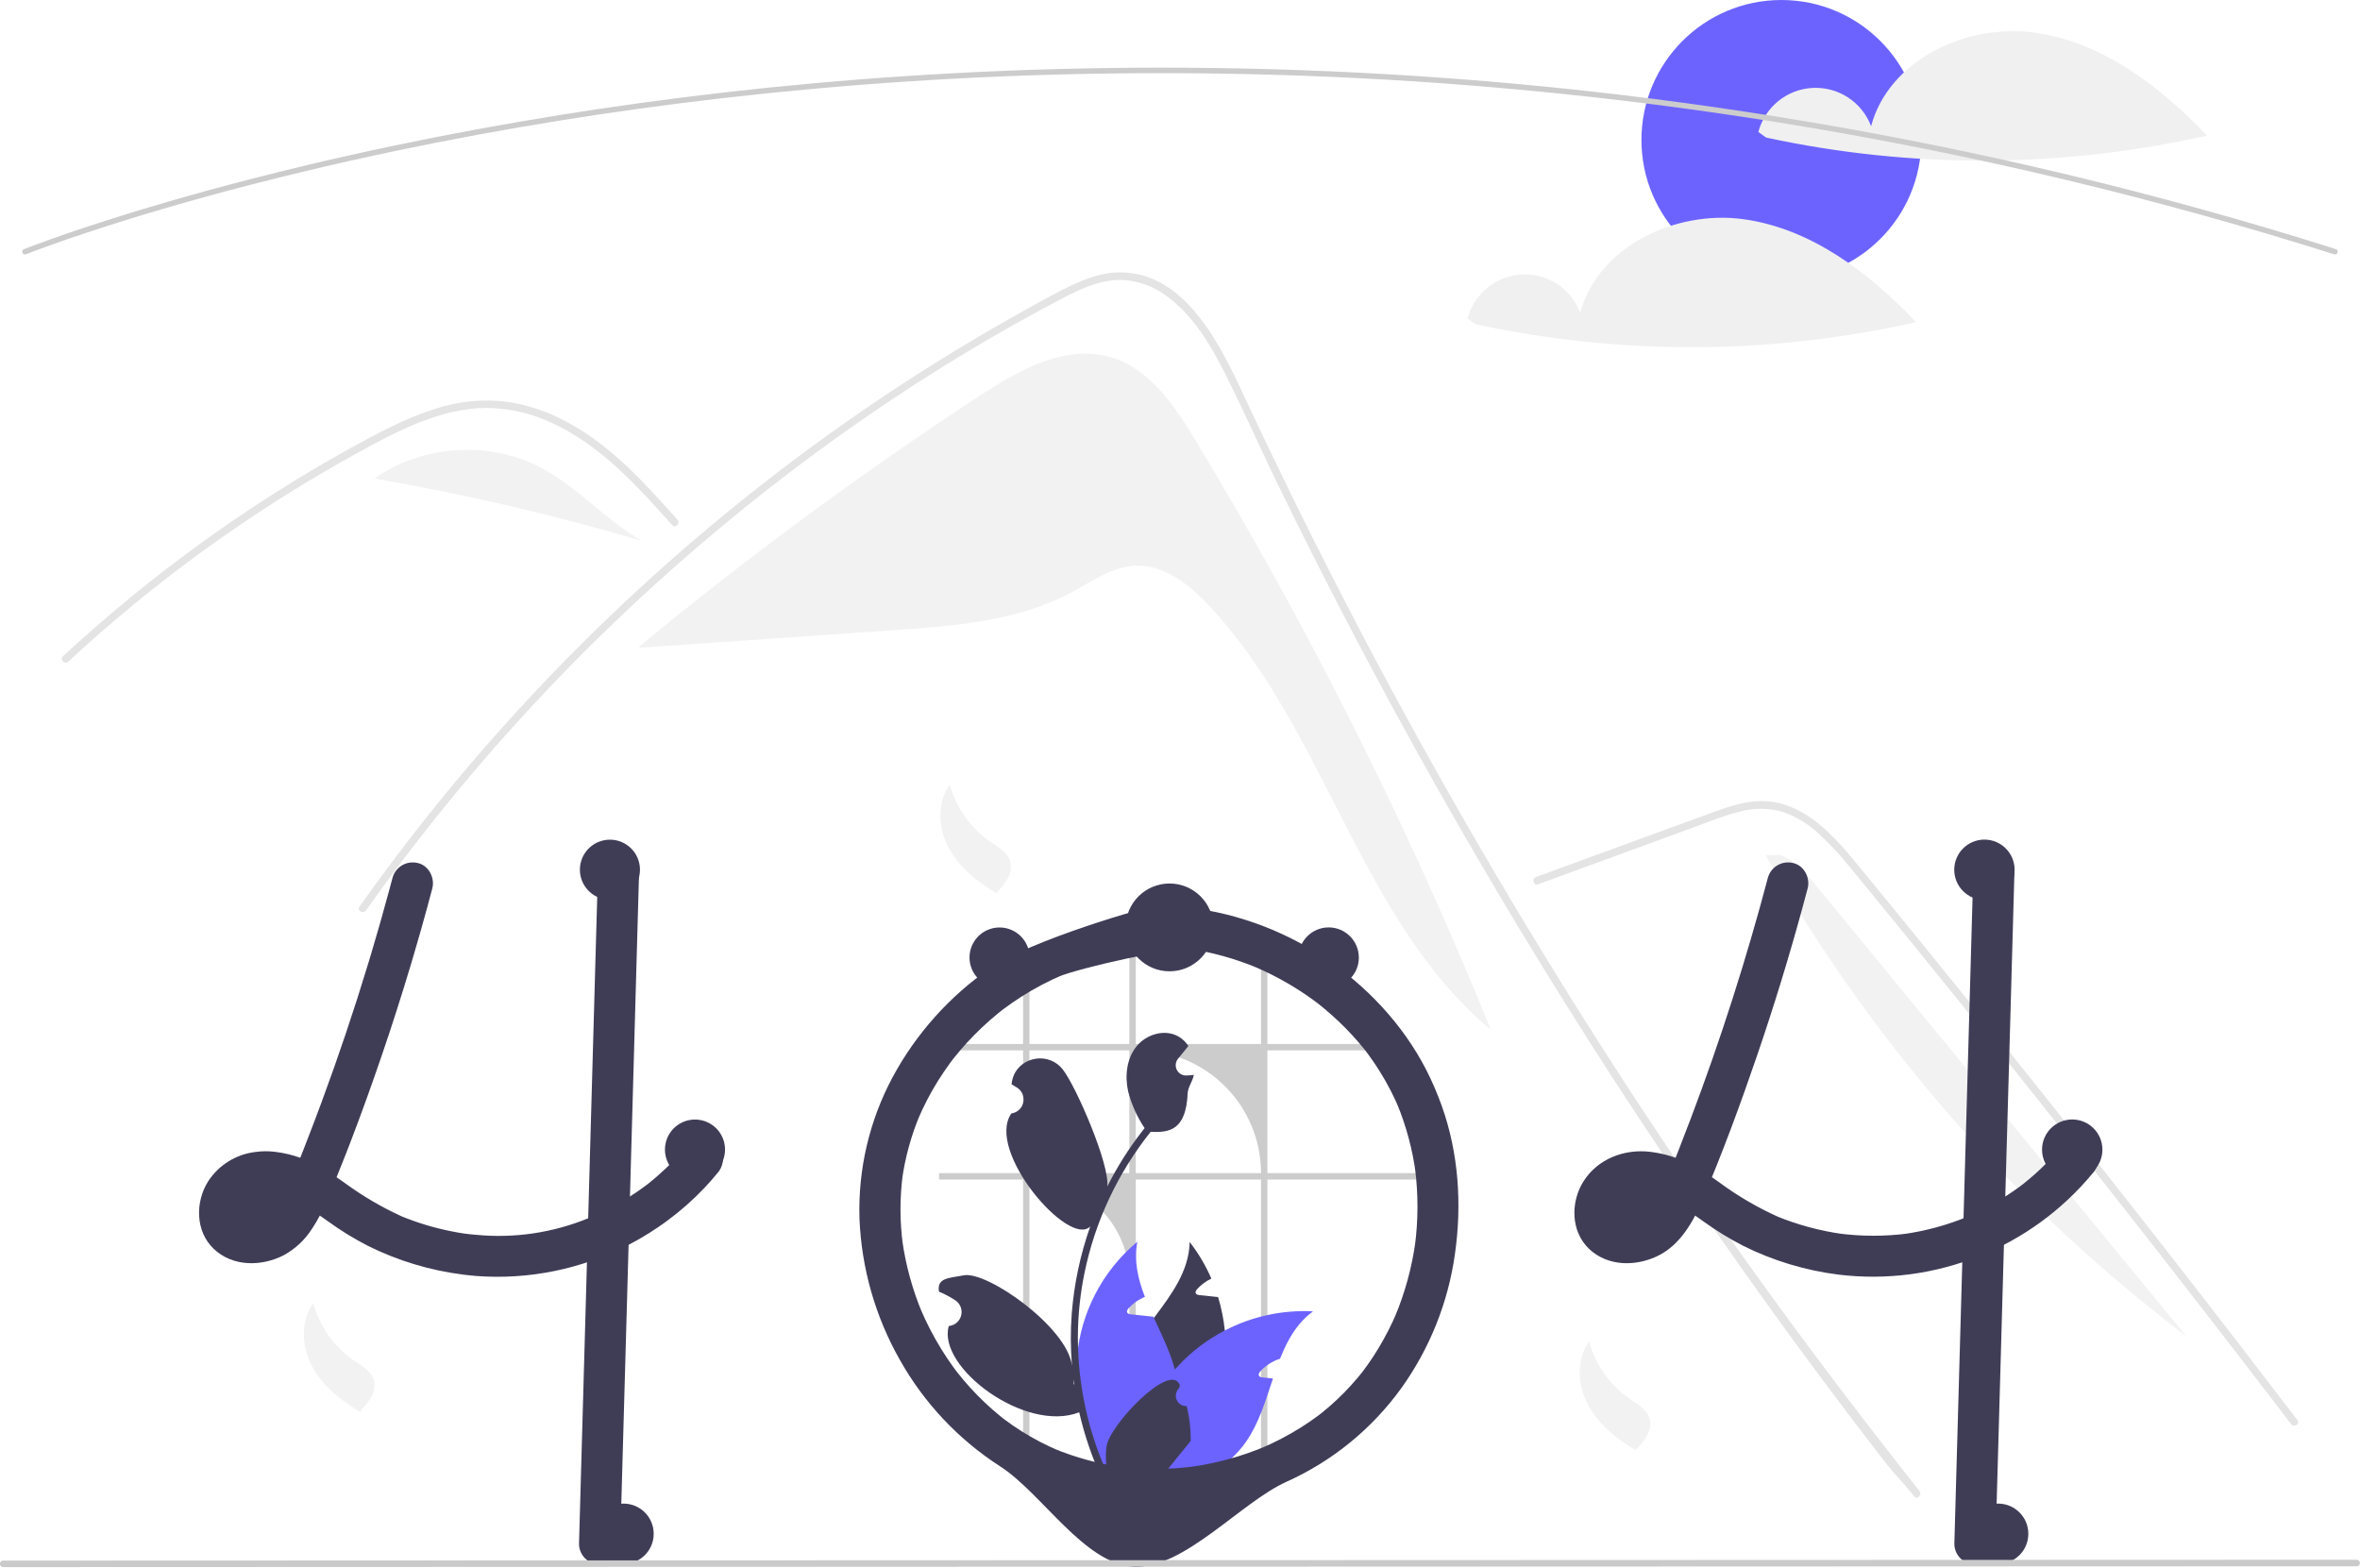
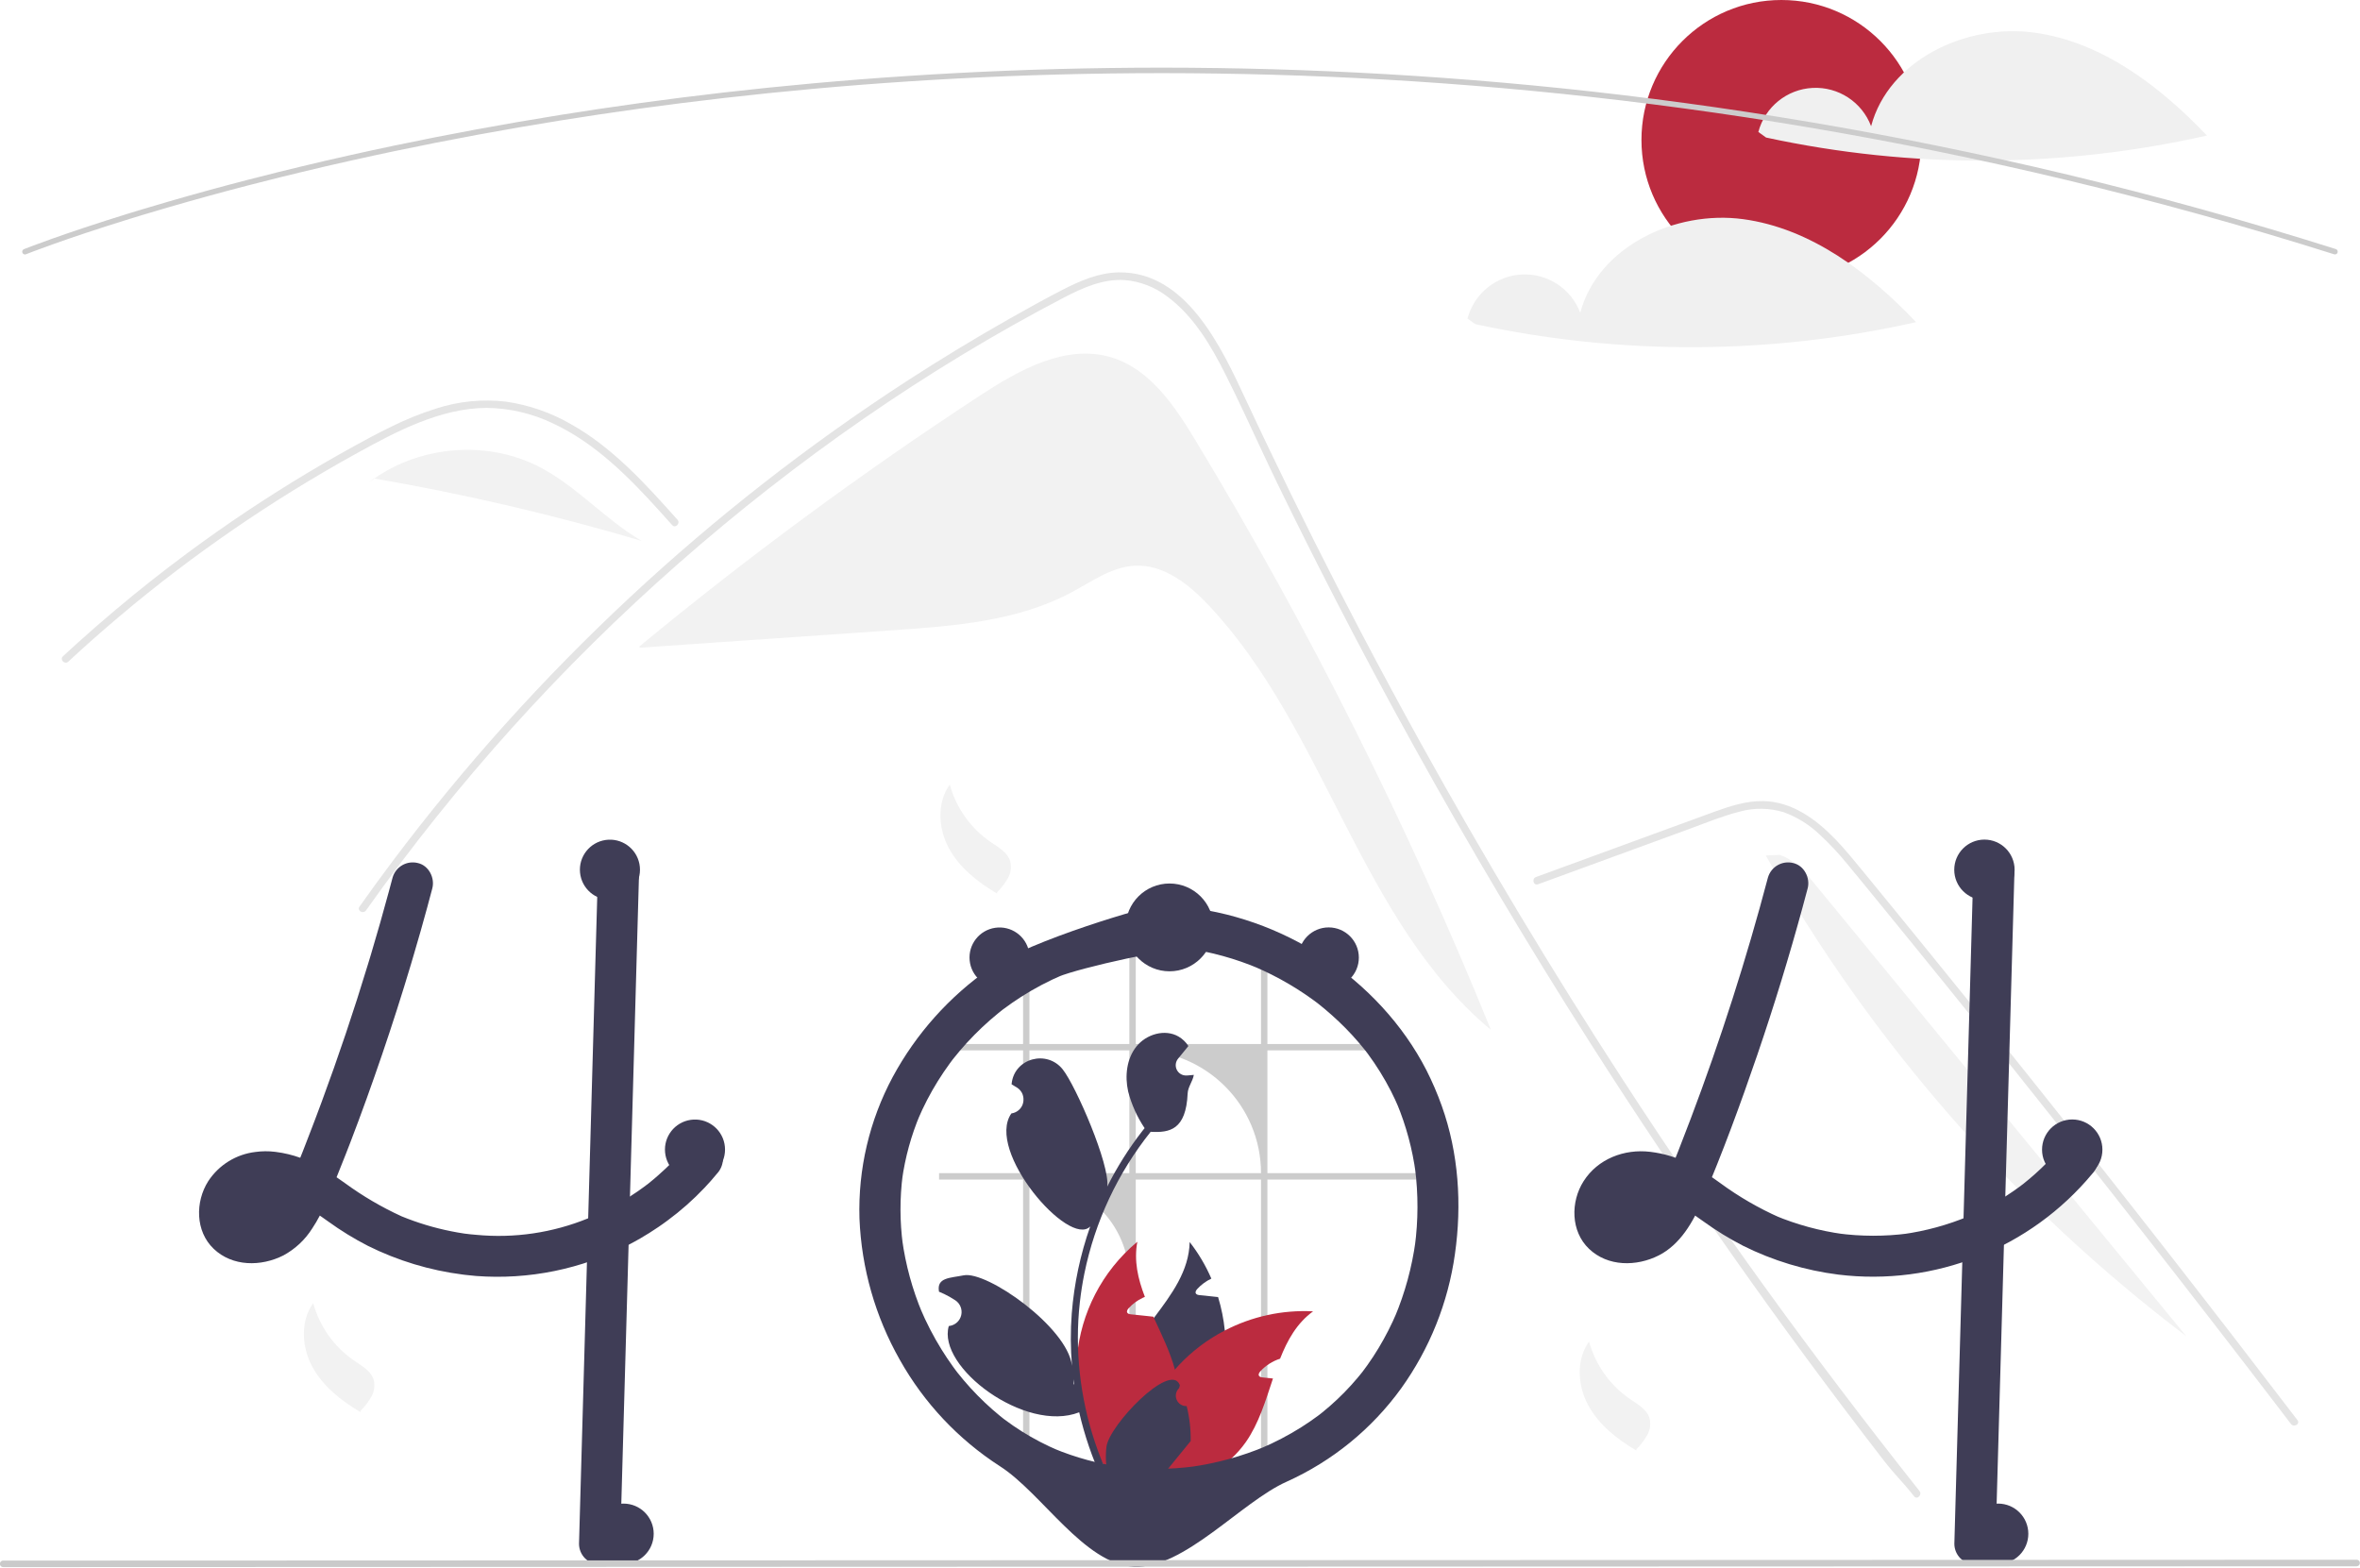
<svg xmlns="http://www.w3.org/2000/svg" width="860.131" height="571.148" viewBox="0 0 860.131 571.148" role="img" artist="Katerina Limpitsouni" source="https://undraw.co/">
  <path d="M605.67,324.953c-7.669-12.684-16.757-26.228-30.99-30.37-16.482-4.796-33.413,4.732-47.775,14.135a1392.157,1392.157,0,0,0-123.893,91.283l.043.492q46.226-3.188,92.451-6.376c22.265-1.535,45.296-3.283,64.972-13.816,7.467-3.997,14.745-9.336,23.206-9.708,10.512-.462,19.677,6.879,26.88,14.549,42.607,45.371,54.937,114.754,102.738,154.616A1516.995,1516.995,0,0,0,605.67,324.953Z" transform="translate(-169.9343 -164.426)" fill="#f2f2f2" />
  <path d="M867.571,709.781c-4.712-5.95-6.637-7.343-11.285-13.348q-56.764-73.416-106.708-151.792-33.924-53.23-64.483-108.504-14.549-26.278-28.3-52.969-10.67-20.695-20.865-41.638c-1.944-3.988-3.832-7.994-5.711-12.009-4.428-9.442-8.773-18.93-13.439-28.244-5.317-10.616-11.789-21.745-21.553-28.877a29.405,29.405,0,0,0-15.319-5.895c-7.948-.513-15.282,2.769-22.176,6.353-50.439,26.301-97.659,59.276-140.37,96.798A730.778,730.778,0,0,0,303.322,496.247c-1.008,1.439-3.392.064-2.374-1.384q6.009-8.498,12.257-16.813A734.817,734.817,0,0,1,500.805,303.064q18.248-11.826,37.183-22.542c6.362-3.603,12.752-7.16,19.251-10.497,6.371-3.273,13.137-6.215,20.416-6.325,24.77-.385,37.595,27.667,46.405,46.542q4.153,8.911,8.406,17.766,16.075,33.621,33.387,66.628,10.685,20.379,21.837,40.52,34.707,62.718,73.779,122.897c34.506,53.143,68.737,100.089,108.046,149.785C870.596,709.213,868.662,711.175,867.571,709.781Z" transform="translate(-169.9343 -164.426)" fill="#e4e4e4" />
  <path d="M414.916,355.804c-1.439-1.604-2.869-3.209-4.318-4.813-11.422-12.633-23.679-25.118-39.364-32.361a57.11,57.11,0,0,0-23.927-5.546c-8.562.028-16.932,2.273-24.843,5.418-3.74,1.494-7.398,3.19-11.001,4.996-4.116,2.072-8.159,4.281-12.183,6.509q-11.331,6.27-22.368,13.091-21.961,13.572-42.546,29.216-10.671,8.113-20.902,16.758-9.516,8.031-18.646,16.492c-1.302,1.201-3.245-.743-1.944-1.943,1.604-1.494,3.227-2.979,4.85-4.446q6.875-6.215,13.971-12.193,12.939-10.918,26.549-20.993,21.163-15.676,43.783-29.225,11.304-6.765,22.918-12.963c2.338-1.247,4.703-2.466,7.096-3.621a113.116,113.116,0,0,1,16.868-6.866,60.006,60.006,0,0,1,25.476-2.503,66.327,66.327,0,0,1,23.505,8.131c15.401,8.608,27.346,21.919,38.97,34.909C418.033,355.171,416.099,357.124,414.916,355.804Z" transform="translate(-169.9343 -164.426)" fill="#e4e4e4" />
  <path d="M730.477,486.711l36.905-13.498,18.323-6.702c5.968-2.183,11.921-4.667,18.09-6.23a28.539,28.539,0,0,1,16.374.209,37.738,37.738,0,0,1,12.771,7.917,103.64,103.64,0,0,1,10.475,11.186c3.989,4.794,7.92,9.639,11.868,14.467q24.441,29.891,48.563,60.041,24.121,30.15,47.92,60.556,23.857,30.48,47.385,61.216,2.882,3.765,5.76,7.534c1.06,1.388,3.449.02,2.375-1.388Q983.582,650.974,959.549,620.184q-24.092-30.864-48.516-61.466-24.424-30.601-49.179-60.937-6.167-7.558-12.354-15.099c-3.48-4.241-6.92-8.527-10.736-12.474-7.005-7.245-15.758-13.648-26.234-13.822-6.16-.102-12.121,1.852-17.844,3.923-6.17,2.232-12.325,4.506-18.486,6.759l-37.163,13.592-9.291,3.398c-1.649.603-.937,3.262.731,2.652Z" transform="translate(-169.9343 -164.426)" fill="#e4e4e4" />
  <path d="M366.377,334.526c-18.754-9.639-42.771-7.751-60.005,4.291a855.847,855.847,0,0,1,97.371,22.726C390.46,353.759,380.07,341.563,366.377,334.526Z" transform="translate(-169.9343 -164.426)" fill="#f2f2f2" />
  <path d="M306.188,338.784l-3.61,2.935c1.221-1.027,2.491-1.99,3.795-2.901C306.311,338.807,306.249,338.795,306.188,338.784Z" transform="translate(-169.9343 -164.426)" fill="#f2f2f2" />
  <path d="M831.549,486.846c-3.633-4.422-7.56-9.052-12.994-10.848l-5.073.2A575.436,575.436,0,0,0,966.749,651.418Q899.149,569.132,831.549,486.846Z" transform="translate(-169.9343 -164.426)" fill="#f2f2f2" />
  <path d="M516.084,450.367A37.481,37.481,0,0,0,531.015,471.325c2.82,1.92,6.157,3.762,7.122,7.035a8.379,8.379,0,0,1-.874,6.15,24.884,24.884,0,0,1-3.861,5.041l-.137.512c-6.998-4.147-13.656-9.393-17.522-16.551s-4.406-16.539.341-23.145" transform="translate(-169.9343 -164.426)" fill="#f2f2f2" />
  <path d="M749.084,653.367A37.481,37.481,0,0,0,764.015,674.325c2.82,1.92,6.157,3.762,7.122,7.035a8.379,8.379,0,0,1-.874,6.15,24.884,24.884,0,0,1-3.861,5.041l-.137.512c-6.998-4.147-13.656-9.393-17.522-16.551s-4.406-16.539.341-23.145" transform="translate(-169.9343 -164.426)" fill="#f2f2f2" />
  <path d="M284.084,639.367A37.481,37.481,0,0,0,299.015,660.325c2.82,1.92,6.157,3.762,7.122,7.035a8.379,8.379,0,0,1-.874,6.15,24.884,24.884,0,0,1-3.861,5.041l-.137.512c-6.998-4.147-13.656-9.393-17.522-16.551s-4.406-16.539.341-23.145" transform="translate(-169.9343 -164.426)" fill="#f2f2f2" />
-   <circle cx="649.249" cy="51" r="51" fill="#6c63ff" />
+   <circle cx="649.249" cy="51" r="51" fill="#bb2b3f" />
  <path d="M911.219,176.296c-24.717-3.341-52.935,10.019-59.341,34.124a21.597,21.597,0,0,0-41.094,2.109l2.83,2.027a372.275,372.275,0,0,0,160.659-.726C957.079,195.76,935.935,179.637,911.219,176.296Z" transform="translate(-169.9343 -164.426)" fill="#f0f0f0" />
  <path d="M805.219,244.296c-24.717-3.341-52.935,10.019-59.341,34.124a21.597,21.597,0,0,0-41.094,2.109l2.83,2.027a372.275,372.275,0,0,0,160.659-.726C851.079,263.76,829.935,247.637,805.219,244.296Z" transform="translate(-169.9343 -164.426)" fill="#f0f0f0" />
  <path d="M1020.946,257.154a.982.982,0,0,1-.302-.047C756.237,173.489,523.199,184.424,374.264,208.321c-20.269,3.251-40.591,7.006-60.404,11.161-5.058,1.06-10.306,2.195-15.597,3.378-6.319,1.407-12.554,2.856-18.532,4.306q-3.873.917-7.595,1.849c-3.758.928-7.572,1.895-11.66,2.957-4.568,1.178-9.209,2.413-13.797,3.672a.442.442,0,0,1-.051.015l0.0.001c-5.183,1.415-10.338,2.871-15.323,4.325-2.698.779-5.304,1.548-7.799,2.307-.279.077-.526.151-.776.228l-.536.163c-.311.095-.617.188-.924.275l-.02.006 0.0.001-.812.252c-.968.293-1.912.579-2.841.864-24.545,7.566-38.038,12.949-38.171,13.002a1,1,0,1,1-.744-1.856c.134-.053,13.693-5.463,38.328-13.058.932-.286,1.879-.572,2.85-.866l.754-.234c.026-.01.052-.018.078-.025.305-.087.61-.18.919-.273l.537-.163c.268-.081.531-.161.801-.235,2.479-.754,5.093-1.524,7.798-2.307,4.987-1.455,10.147-2.911,15.334-4.328.016-.006.033-.01.049-.015v-.001c4.604-1.263,9.263-2.503,13.845-3.685,4.094-1.063,7.915-2.032,11.68-2.962q3.738-.93,7.609-1.853c5.985-1.451,12.233-2.902,18.563-4.312,5.299-1.184,10.556-2.322,15.622-3.383,19.843-4.162,40.198-7.923,60.497-11.179C523.096,182.415,756.467,171.463,1021.246,255.201a1.0 1,0,0,1-.301,1.953Z" transform="translate(-169.9343 -164.426)" fill="#ccc" />
  <path d="M432.923,584.266a6.729,6.729,0,0,0-1.7-2.67,6.43,6.43,0,0,0-.92-.71c-2.61-1.74-6.51-2.13-8.99,0a5.81,5.81,0,0,0-.69.71q-1.11,1.365-2.28,2.67c-1.28,1.46-2.59,2.87-3.96,4.24-.39.38-.78.77-1.18,1.15-.23.23-.46.45-.69.67-.88.84-1.78,1.65-2.69,2.45-.48.43-.96.85-1.45,1.26-.73.61-1.46,1.22-2.2,1.81-.07.05-.14.1-.21.16-.02.01-.03.03-.05.04-.01,0-.02,0-.03.02a.179.179,0,0,0-.07.05c-.22.15-.37.25-.48.34.04-.02.08-.05.12-.07-.18.14-.37.28-.55.42-1.75,1.29-3.54,2.53-5.37,3.69a99.21,99.21,0,0,1-14.22,7.55c-.33.13-.67.27-1.01.4a85.97,85.97,0,0,1-40.85,6.02q-2.13-.165-4.26-.45c-1.64-.24-3.27-.53-4.89-.86a97.932,97.932,0,0,1-18.02-5.44,118.652,118.652,0,0,1-20.66-12.12c-1-.71-2.01-1.42-3.02-2.11,1.15-2.82,2.28-5.64,3.38-8.48.55-1.37,1.08-2.74,1.6-4.12,4.09-10.63,7.93-21.36,11.61-32.13q5.58-16.365,10.53-32.92.51-1.68.99-3.36,2.595-8.745,4.98-17.53c.15-.57.31-1.13.45-1.7q.69-2.52,1.35-5.04c1-3.79-1.26-8.32-5.24-9.23a7.634,7.634,0,0,0-9.22,5.24c-.43,1.62-.86,3.23-1.3,4.85q-3.165,11.745-6.66,23.41-.51,1.68-1.02,3.36-7.71,25.41-16.93,50.31-1.11,3.015-2.25,6.01c-.37.98-.74,1.96-1.12,2.94-.73,1.93-1.48,3.86-2.23,5.79-.43,1.13-.87,2.26-1.31,3.38-.29.71-.57,1.42-.85,2.12a41.809,41.809,0,0,0-8.81-2.12l-.48-.06a27.397,27.397,0,0,0-7.01.06,23.914,23.914,0,0,0-17.24,10.66c-4.77,7.51-4.71,18.25,1.98,24.63,6.89,6.57,17.32,6.52,25.43,2.41a28.351,28.351,0,0,0,10.52-9.86,50.569,50.569,0,0,0,2.74-4.65c.21.14.42.28.63.43.8.56,1.6,1.13,2.39,1.69a111.738,111.738,0,0,0,14.51,8.91,108.359,108.359,0,0,0,34.62,10.47c.27.03.53.07.8.1,1.33.17,2.67.3,4.01.41a103.782,103.782,0,0,0,55.58-11.36q2.175-1.125,4.31-2.36,3.315-1.92,6.48-4.08c1.15-.78,2.27-1.57,3.38-2.4a101.042,101.042,0,0,0,13.51-11.95q2.355-2.475,4.51-5.11a8.061,8.061,0,0,0,2.2-5.3A7.564,7.564,0,0,0,432.923,584.266Zm-165.59,23.82c.21-.15.42-.31.62-.47C267.893,607.766,267.603,607.936,267.333,608.086Zm3.21-3.23c-.23.26-.44.52-.67.78a23.366,23.366,0,0,1-2.25,2.2c-.11.1-.23.2-.35.29a.01.01,0,0,0-.01.01,3.804,3.804,0,0,0-.42.22q-.645.39-1.32.72a17.005,17.005,0,0,1-2.71.75,16.799,16.799,0,0,1-2.13.02h-.02a14.823,14.823,0,0,1-1.45-.4c-.24-.12-.47-.26-.7-.4-.09-.08-.17-.16-.22-.21a2.44,2.44,0,0,1-.27-.29.01.01,0,0,0-.01-.01c-.11-.2-.23-.4-.34-.6a.031.031,0,0,1-.01-.02c-.08-.25-.15-.51-.21-.77a12.511,12.511,0,0,1,.01-1.37,13.467,13.467,0,0,1,.54-1.88,11.068,11.068,0,0,1,.69-1.26c.02-.04.12-.2.23-.38.01-.01.01-.01.01-.02.15-.17.3-.35.46-.51.27-.3.56-.56.85-.83a18.022,18.022,0,0,1,1.75-1.01,19.481,19.481,0,0,1,2.93-.79,24.989,24.989,0,0,1,4.41.04,30.301,30.301,0,0,1,4.1,1.01,36.945,36.945,0,0,1-2.77,4.54C270.623,604.746,270.583,604.806,270.543,604.856Zm-11.12-3.29a2.18,2.18,0,0,1-.31.39A1.409,1.409,0,0,1,259.423,601.566Z" transform="translate(-169.9343 -164.426)" fill="#3f3d56" />
  <path d="M402.863,482.136q-.135,4.71-.27,9.42-.285,10.455-.59,20.92-.315,11.775-.66,23.54-.165,6.075-.34,12.15-.465,16.365-.92,32.72c-.03,1.13-.07,2.25-.1,3.38q-.225,8.115-.45,16.23-.255,8.805-.5,17.61-.18,6.6-.37,13.21-1.35,47.895-2.7,95.79a7.648,7.648,0,0,1-7.5,7.5,7.561,7.561,0,0,1-7.5-7.5q.75-26.94,1.52-53.88.675-24.36,1.37-48.72.225-8.025.45-16.06.345-12.09.68-24.18c.03-1.13.07-2.25.1-3.38.02-.99.05-1.97.08-2.96q.66-23.475,1.32-46.96.27-9.24.52-18.49.3-10.545.6-21.08c.09-3.09.17-6.17.26-9.26a7.648,7.648,0,0,1,7.5-7.5A7.561,7.561,0,0,1,402.863,482.136Z" transform="translate(-169.9343 -164.426)" fill="#3f3d56" />
  <path d="M814.291,484.217a893.238,893.238,0,0,1-28.161,87.941c-3.007,7.946-6.083,15.877-9.371,23.712l.756-1.792a54.583,54.583,0,0,1-5.59,10.612q-.229.321-.467.636,1.166-1.49.443-.589c-.254.301-.505.602-.768.895a23.664,23.664,0,0,1-2.249,2.203q-.301.258-.612.504l.938-.729c-.109.257-.873.597-1.111.743a18.254,18.254,0,0,1-2.405,1.219l1.792-.756a19.086,19.086,0,0,1-4.231,1.161l1.994-.268a17.021,17.021,0,0,1-4.298.046l1.994.268a14.002,14.002,0,0,1-3.405-.917l1.792.756a12.012,12.012,0,0,1-1.679-.896c-.271-.177-1.105-.809-.015.025,1.133.866.146.074-.088-.156-.194-.192-.37-.4-.56-.595-.882-.905.996,1.557.397.499a18.182,18.182,0,0,1-.878-1.637l.756,1.792a11.925,11.925,0,0,1-.728-2.651l.268,1.994a13.651,13.651,0,0,1-.003-3.405l-.268,1.994a15.964,15.964,0,0,1,.995-3.68l-.756,1.792a16.729,16.729,0,0,1,1.178-2.298,6.729,6.729,0,0,1,.729-1.071c.049.016-1.269,1.513-.569.757.183-.198.354-.406.539-.602.296-.314.614-.601.926-.898,1.045-.994-1.462.966-.257.179a19.049,19.049,0,0,1,2.749-1.499l-1.792.756a20.311,20.311,0,0,1,4.995-1.34l-1.994.268a25.628,25.628,0,0,1,6.461.076l-1.994-.268a33.211,33.211,0,0,1,7.892,2.22l-1.792-.756c5.39,2.314,10.163,5.749,14.928,9.118a111.95,111.95,0,0,0,14.506,8.906,108.388,108.388,0,0,0,34.622,10.474,103.933,103.933,0,0,0,92.586-36.752,8.078,8.078,0,0,0,2.197-5.303,7.632,7.632,0,0,0-2.197-5.303c-2.752-2.526-7.949-3.239-10.607,0a95.636,95.636,0,0,1-8.107,8.727q-2.017,1.914-4.142,3.71-1.214,1.026-2.461,2.011c-.393.311-1.619,1.138.263-.197-.431.306-.845.64-1.271.955a99.269,99.269,0,0,1-20.332,11.565l1.792-.756a96.836,96.836,0,0,1-24.171,6.622l1.994-.268a97.643,97.643,0,0,1-25.754-.038l1.994.268a99.8,99.8,0,0,1-24.857-6.77l1.792.756a116.025,116.025,0,0,1-21.736-12.591,86.877,86.877,0,0,0-11.113-6.994,42.824,42.824,0,0,0-14.438-4.389c-9.439-1.111-19.057,2.566-24.246,10.72-4.776,7.505-4.714,18.244,1.974,24.625,6.888,6.572,17.318,6.517,25.436,2.406,7.817-3.959,12.513-12.185,15.815-19.942,7.431-17.455,14.01-35.314,20.14-53.263q9.097-26.637,16.499-53.813.917-3.366,1.807-6.739c1.001-3.789-1.261-8.32-5.238-9.226a7.633,7.633,0,0,0-9.226,5.238Z" transform="translate(-169.9343 -164.426)" fill="#3f3d56" />
  <path d="M889.124,482.136l-2.7,95.793-2.685,95.294-1.518,53.884a7.565,7.565,0,0,0,7.5,7.5,7.649,7.649,0,0,0,7.5-7.5l2.7-95.793,2.685-95.294,1.518-53.884a7.565,7.565,0,0,0-7.5-7.5,7.649,7.649,0,0,0-7.5,7.5Z" transform="translate(-169.9343 -164.426)" fill="#3f3d56" />
  <path d="M629.526,700.361h2.329V594.319h54.329v-2.323H631.855V547.252H673.81q-.923-1.173-1.899-2.317H631.855V515.382c-.77-.328-1.547-.645-2.329-.944V544.935h-45.652V507.07c-.782.036-1.553.09-2.329.155v37.71h-36.42V516.684c-.782.346-1.553.711-2.317,1.093V544.935h-30.616v2.317h30.616v44.744h-30.616v2.323h30.616V700.361h2.317V594.319a36.413,36.413,0,0,1,36.42,36.42v69.622h2.329V594.319h45.652Zm-84.401-108.365V547.252h36.42v44.744Zm38.749,0V547.252h.914a44.741,44.741,0,0,1,44.738,44.744Z" transform="translate(-169.9343 -164.426)" opacity="0.2" />
  <path d="M615.303,668.566a63.059,63.059,0,0,1-20.05,33.7c-.74.64-1.48,1.26-2.25,1.87q-2.805.255-5.57.52c-1.53.14-3.04.29-4.54.43l-.27.03-.19-1.64-.76-6.64a37.623,37.623,0,0,1-3.3-32.44c2.64-7.12,7.42-13.41,12.12-19.65,6.49-8.62,12.8-17.14,13.03-27.65a60.544,60.544,0,0,1,7.9,13.33,16.432,16.432,0,0,0-5.12,3.77c-.41.45-.82,1.08-.54,1.62.24.46.84.57,1.36.63,1.25.13,2.51.26,3.76.39,1,.11,2,.21,3,.32a63.99,63.99,0,0,1,2.45,12.18A61.189,61.189,0,0,1,615.303,668.566Z" transform="translate(-169.9343 -164.426)" fill="#3f3d56" />
-   <path d="M648.503,642.356c-5.9,4.29-9.35,10.46-12.03,17.26a16.628,16.628,0,0,0-7.17,4.58c-.41.45-.82,1.08-.54,1.62.24.46.84.57,1.36.63,1.25.13,2.51.26,3.76.39-2.68,8.04-5.14,16.36-9.88,23.15a36.989,36.989,0,0,1-12.03,10.91,38.492,38.492,0,0,1-4.02,1.99q-7.62.585-14.95,1.25-2.805.255-5.57.52c-1.53.14-3.04.29-4.54.43q-.015-.825,0-1.65a63.304,63.304,0,0,1,15.25-39.86c.45-.52.91-1.03,1.38-1.54a61.792,61.792,0,0,1,16.81-12.7A62.654,62.654,0,0,1,648.503,642.356Z" transform="translate(-169.9343 -164.426)" fill="#6c63ff" />
-   <path d="M589.163,699.526l-1.15,3.4-.58,1.73c-1.53.14-3.04.29-4.54.43l-.27.03c-1.66.17-3.31.34-4.96.51-.43-.5-.86-1.01-1.28-1.53a62.03,62.03,0,0,1,8.07-87.11c-1.32,6.91.22,13.53,2.75,20.1-.27.11-.53.22-.78.34a16.432,16.432,0,0,0-5.12,3.77c-.41.45-.82,1.08-.54,1.62.24.46.84.57,1.36.63,1.25.13,2.51.26,3.76.39,1,.11,2,.21,3,.32q.705.075,1.41.15c.07.15.13.29.2.44,2.85,6.18,5.92,12.39,7.65,18.83a43.666,43.666,0,0,1,1.02,4.91A37.604,37.604,0,0,1,589.163,699.526Z" transform="translate(-169.9343 -164.426)" fill="#6c63ff" />
+   <path d="M648.503,642.356c-5.9,4.29-9.35,10.46-12.03,17.26a16.628,16.628,0,0,0-7.17,4.58c-.41.45-.82,1.08-.54,1.62.24.46.84.57,1.36.63,1.25.13,2.51.26,3.76.39-2.68,8.04-5.14,16.36-9.88,23.15a36.989,36.989,0,0,1-12.03,10.91,38.492,38.492,0,0,1-4.02,1.99q-7.62.585-14.95,1.25-2.805.255-5.57.52c-1.53.14-3.04.29-4.54.43q-.015-.825,0-1.65a63.304,63.304,0,0,1,15.25-39.86c.45-.52.91-1.03,1.38-1.54a61.792,61.792,0,0,1,16.81-12.7A62.654,62.654,0,0,1,648.503,642.356Z" transform="translate(-169.9343 -164.426)" fill="#bb2b3f" />
+   <path d="M589.163,699.526l-1.15,3.4-.58,1.73c-1.53.14-3.04.29-4.54.43l-.27.03c-1.66.17-3.31.34-4.96.51-.43-.5-.86-1.01-1.28-1.53a62.03,62.03,0,0,1,8.07-87.11c-1.32,6.91.22,13.53,2.75,20.1-.27.11-.53.22-.78.34a16.432,16.432,0,0,0-5.12,3.77c-.41.45-.82,1.08-.54,1.62.24.46.84.57,1.36.63,1.25.13,2.51.26,3.76.39,1,.11,2,.21,3,.32q.705.075,1.41.15c.07.15.13.29.2.44,2.85,6.18,5.92,12.39,7.65,18.83a43.666,43.666,0,0,1,1.02,4.91A37.604,37.604,0,0,1,589.163,699.526Z" transform="translate(-169.9343 -164.426)" fill="#bb2b3f" />
  <path d="M689.821,554.487c-8.609-16.792-21.946-30.921-37.632-41.304a114.237,114.237,0,0,0-52.563-18.38q-3.69-.335-7.399-.393c-2.921-.044-46.866,12.632-61.587,22.982a114.295,114.295,0,0,0-35.333,39.527,102.5,102.5,0,0,0-12.126,51.633,113.564,113.564,0,0,0,14.703,51.476,110.475,110.475,0,0,0,36.444,38.746C549.667,708.561,565.074,734.51,583.183,735.426c18.246.923,39.054-23.555,55.695-30.987a104.425,104.425,0,0,0,41.726-34.005,110.25,110.25,0,0,0,19.599-48.948c2.574-18.083,1.374-36.733-4.801-54.016a111.86,111.86,0,0,0-5.58-12.983c-1.78-3.505-6.996-4.796-10.261-2.691a7.68,7.68,0,0,0-2.691,10.261q1.568,3.088,2.915,6.278l-.756-1.792a101.151,101.151,0,0,1,6.876,25.538l-.268-1.994a109.229,109.229,0,0,1-.066,28.683l.268-1.994a109.734,109.734,0,0,1-7.555,27.674l.756-1.792a104.212,104.212,0,0,1-6.672,13.098q-1.923,3.186-4.081,6.222c-.632.888-1.283,1.761-1.939,2.631-.856,1.136,1.167-1.483.282-.369-.151.19-.3.38-.452.569q-.681.852-1.382,1.688a93.613,93.613,0,0,1-10.176,10.384q-1.366,1.192-2.778,2.331c-.469.378-.932.773-1.421,1.125.019-.013,1.58-1.199.656-.511-.29.216-.579.436-.87.652q-2.91,2.156-5.974,4.092a103.485,103.485,0,0,1-14.756,7.713l1.792-.756a109.215,109.215,0,0,1-27.597,7.552l1.994-.268a108.154,108.154,0,0,1-28.589.051l1.994.268a99.835,99.835,0,0,1-25.095-6.784l1.792.756a93.643,93.643,0,0,1-13.416-6.991q-3.174-2-6.184-4.247c-.286-.214-.57-.43-.855-.645-.915-.691.658.51.67.518a19.169,19.169,0,0,1-1.535-1.225q-1.454-1.184-2.861-2.422a101.989,101.989,0,0,1-10.493-10.709q-1.213-1.434-2.374-2.911c-.335-.426-.947-1.29.404.529-.178-.239-.362-.474-.542-.712q-.647-.858-1.276-1.728-2.203-3.048-4.188-6.246a109.29,109.29,0,0,1-7.805-15.108l.756,1.792a106.588,106.588,0,0,1-7.34-26.837l.268,1.994a97.866,97.866,0,0,1-.048-25.636l-.268,1.994A94.673,94.673,0,0,1,505.276,570.55l-.756,1.792a101.557,101.557,0,0,1,7.195-13.856q2.066-3.323,4.378-6.485.525-.718,1.062-1.428c.324-.428,1.215-1.493-.305.388.149-.184.293-.374.439-.56q1.269-1.608,2.6-3.165A107.402,107.402,0,0,1,530.772,536.215q1.474-1.292,2.995-2.529.691-.562,1.391-1.113c.187-.147.376-.291.562-.439-1.997,1.59-.555.433-.102.093q3.134-2.348,6.435-4.461a103.644,103.644,0,0,1,15.387-8.108l-1.792.756c7.76-3.258,42.141-10.949,48.394-10.11l-1.994-.268A106.225,106.225,0,0,1,628.768,517.419l-1.792-.756a110.313,110.313,0,0,1,12.6,6.329q3.043,1.784,5.967,3.763,1.384.937,2.738,1.915.677.489,1.346.989c.248.185.494.373.741.558,1.039.779-1.431-1.128-.342-.267a110.843,110.843,0,0,1,10.368,9.253q2.401,2.445,4.637,5.045,1.147,1.334,2.246,2.708c.364.455,1.605,2.101.084.085.372.493.747.982,1.114,1.479a97.977,97.977,0,0,1,8.392,13.538c1.793,3.498,6.987,4.802,10.261,2.691A7.677,7.677,0,0,0,689.821,554.487Z" transform="translate(-169.9343 -164.426)" fill="#3f3d56" />
  <path d="M602.431,676.882a3.78,3.78,0,0,1-2.739-6.551c.095-.379.164-.651.259-1.03q-.051-.124-.103-.247c-3.48-8.298-25.685,14.833-26.645,22.632a30.029,30.029,0,0,0,.527,10.328A120.392,120.392,0,0,1,562.778,652.01a116.202,116.202,0,0,1,.721-12.963q.597-5.293,1.657-10.511a121.787,121.787,0,0,1,24.151-51.616c6.874.384,12.898-.663,13.48-13.985.103-2.37,1.861-4.422,2.248-6.756-.656.086-1.323.14-1.979.183-.204.011-.42.021-.624.032l-.077.003a3.745,3.745,0,0,1-3.076-6.101q.425-.523.851-1.046c.43-.538.871-1.065,1.302-1.603a1.865,1.865,0,0,0,.14-.161c.495-.613.99-1.216,1.485-1.829a10.829,10.829,0,0,0-3.55-3.432c-4.959-2.905-11.801-.893-15.384,3.593-3.593,4.486-4.271,10.779-3.023,16.384a43.398,43.398,0,0,0,6.003,13.383c-.269.344-.549.678-.818,1.022a122.574,122.574,0,0,0-12.794,20.268c1.016-7.939-11.412-36.608-16.218-42.681-5.773-7.294-17.611-4.111-18.628,5.136q-.015.134-.029.268,1.071.604,2.096,1.282a5.127,5.127,0,0,1-2.067,9.33l-.105.016c-9.556,13.644,21.077,49.155,28.745,41.181a125.11,125.11,0,0,0-6.734,31.693,118.664,118.664,0,0,0,.086,19.16l-.032-.226C558.902,648.154,529.674,627.514,521.139,629.233c-4.917.99-9.76.765-9.013,5.725q.018.119.036.237a34.442,34.442,0,0,1,3.862,1.861q1.071.604,2.096,1.282a5.127,5.127,0,0,1-2.067,9.33l-.105.016c-.075.011-.14.022-.215.032-4.35,14.966,27.907,39.12,47.518,31.435h.011a125.075,125.075,0,0,0,8.402,24.528H601.679c.108-.334.204-.678.301-1.011a34.102,34.102,0,0,1-8.305-.495c2.227-2.733,4.454-5.487,6.681-8.219a1.861,1.861,0,0,0,.14-.161c1.13-1.398,2.27-2.786,3.399-4.185l.001-.002a49.952,49.952,0,0,0-1.464-12.725Zm-34.371-67.613.016-.021-.016.043Zm-6.648,59.932-.258-.581c.011-.42.011-.839,0-1.269,0-.118-.021-.237-.021-.355.097.742.183,1.485.29,2.227Z" transform="translate(-169.9343 -164.426)" fill="#3f3d56" />
  <circle cx="95.249" cy="439" r="11" fill="#3f3d56" />
  <circle cx="227.249" cy="559" r="11" fill="#3f3d56" />
  <circle cx="728.249" cy="559" r="11" fill="#3f3d56" />
  <circle cx="755.249" cy="419" r="11" fill="#3f3d56" />
  <circle cx="723.249" cy="317" r="11" fill="#3f3d56" />
  <path d="M434.183,583.426a10.949,10.949,0,1,1-.21-2.16A10.992,10.992,0,0,1,434.183,583.426Z" transform="translate(-169.9343 -164.426)" fill="#3f3d56" />
  <circle cx="484.249" cy="349" r="11" fill="#3f3d56" />
  <path d="M545.183,513.426a10.949,10.949,0,1,1-.21-2.16A10.992,10.992,0,0,1,545.183,513.426Z" transform="translate(-169.9343 -164.426)" fill="#3f3d56" />
  <path d="M403.183,481.426a10.949,10.949,0,1,1-.21-2.16A10.992,10.992,0,0,1,403.183,481.426Z" transform="translate(-169.9343 -164.426)" fill="#3f3d56" />
  <circle cx="599.249" cy="443" r="11" fill="#3f3d56" />
  <circle cx="426.249" cy="338" r="16" fill="#3f3d56" />
  <path d="M1028.875,735.267l-857.75.307a1.191,1.191,0,1,1,0-2.381l857.75-.307a1.191,1.191,0,0,1,0,2.381Z" transform="translate(-169.9343 -164.426)" fill="#cacaca" />
</svg>
